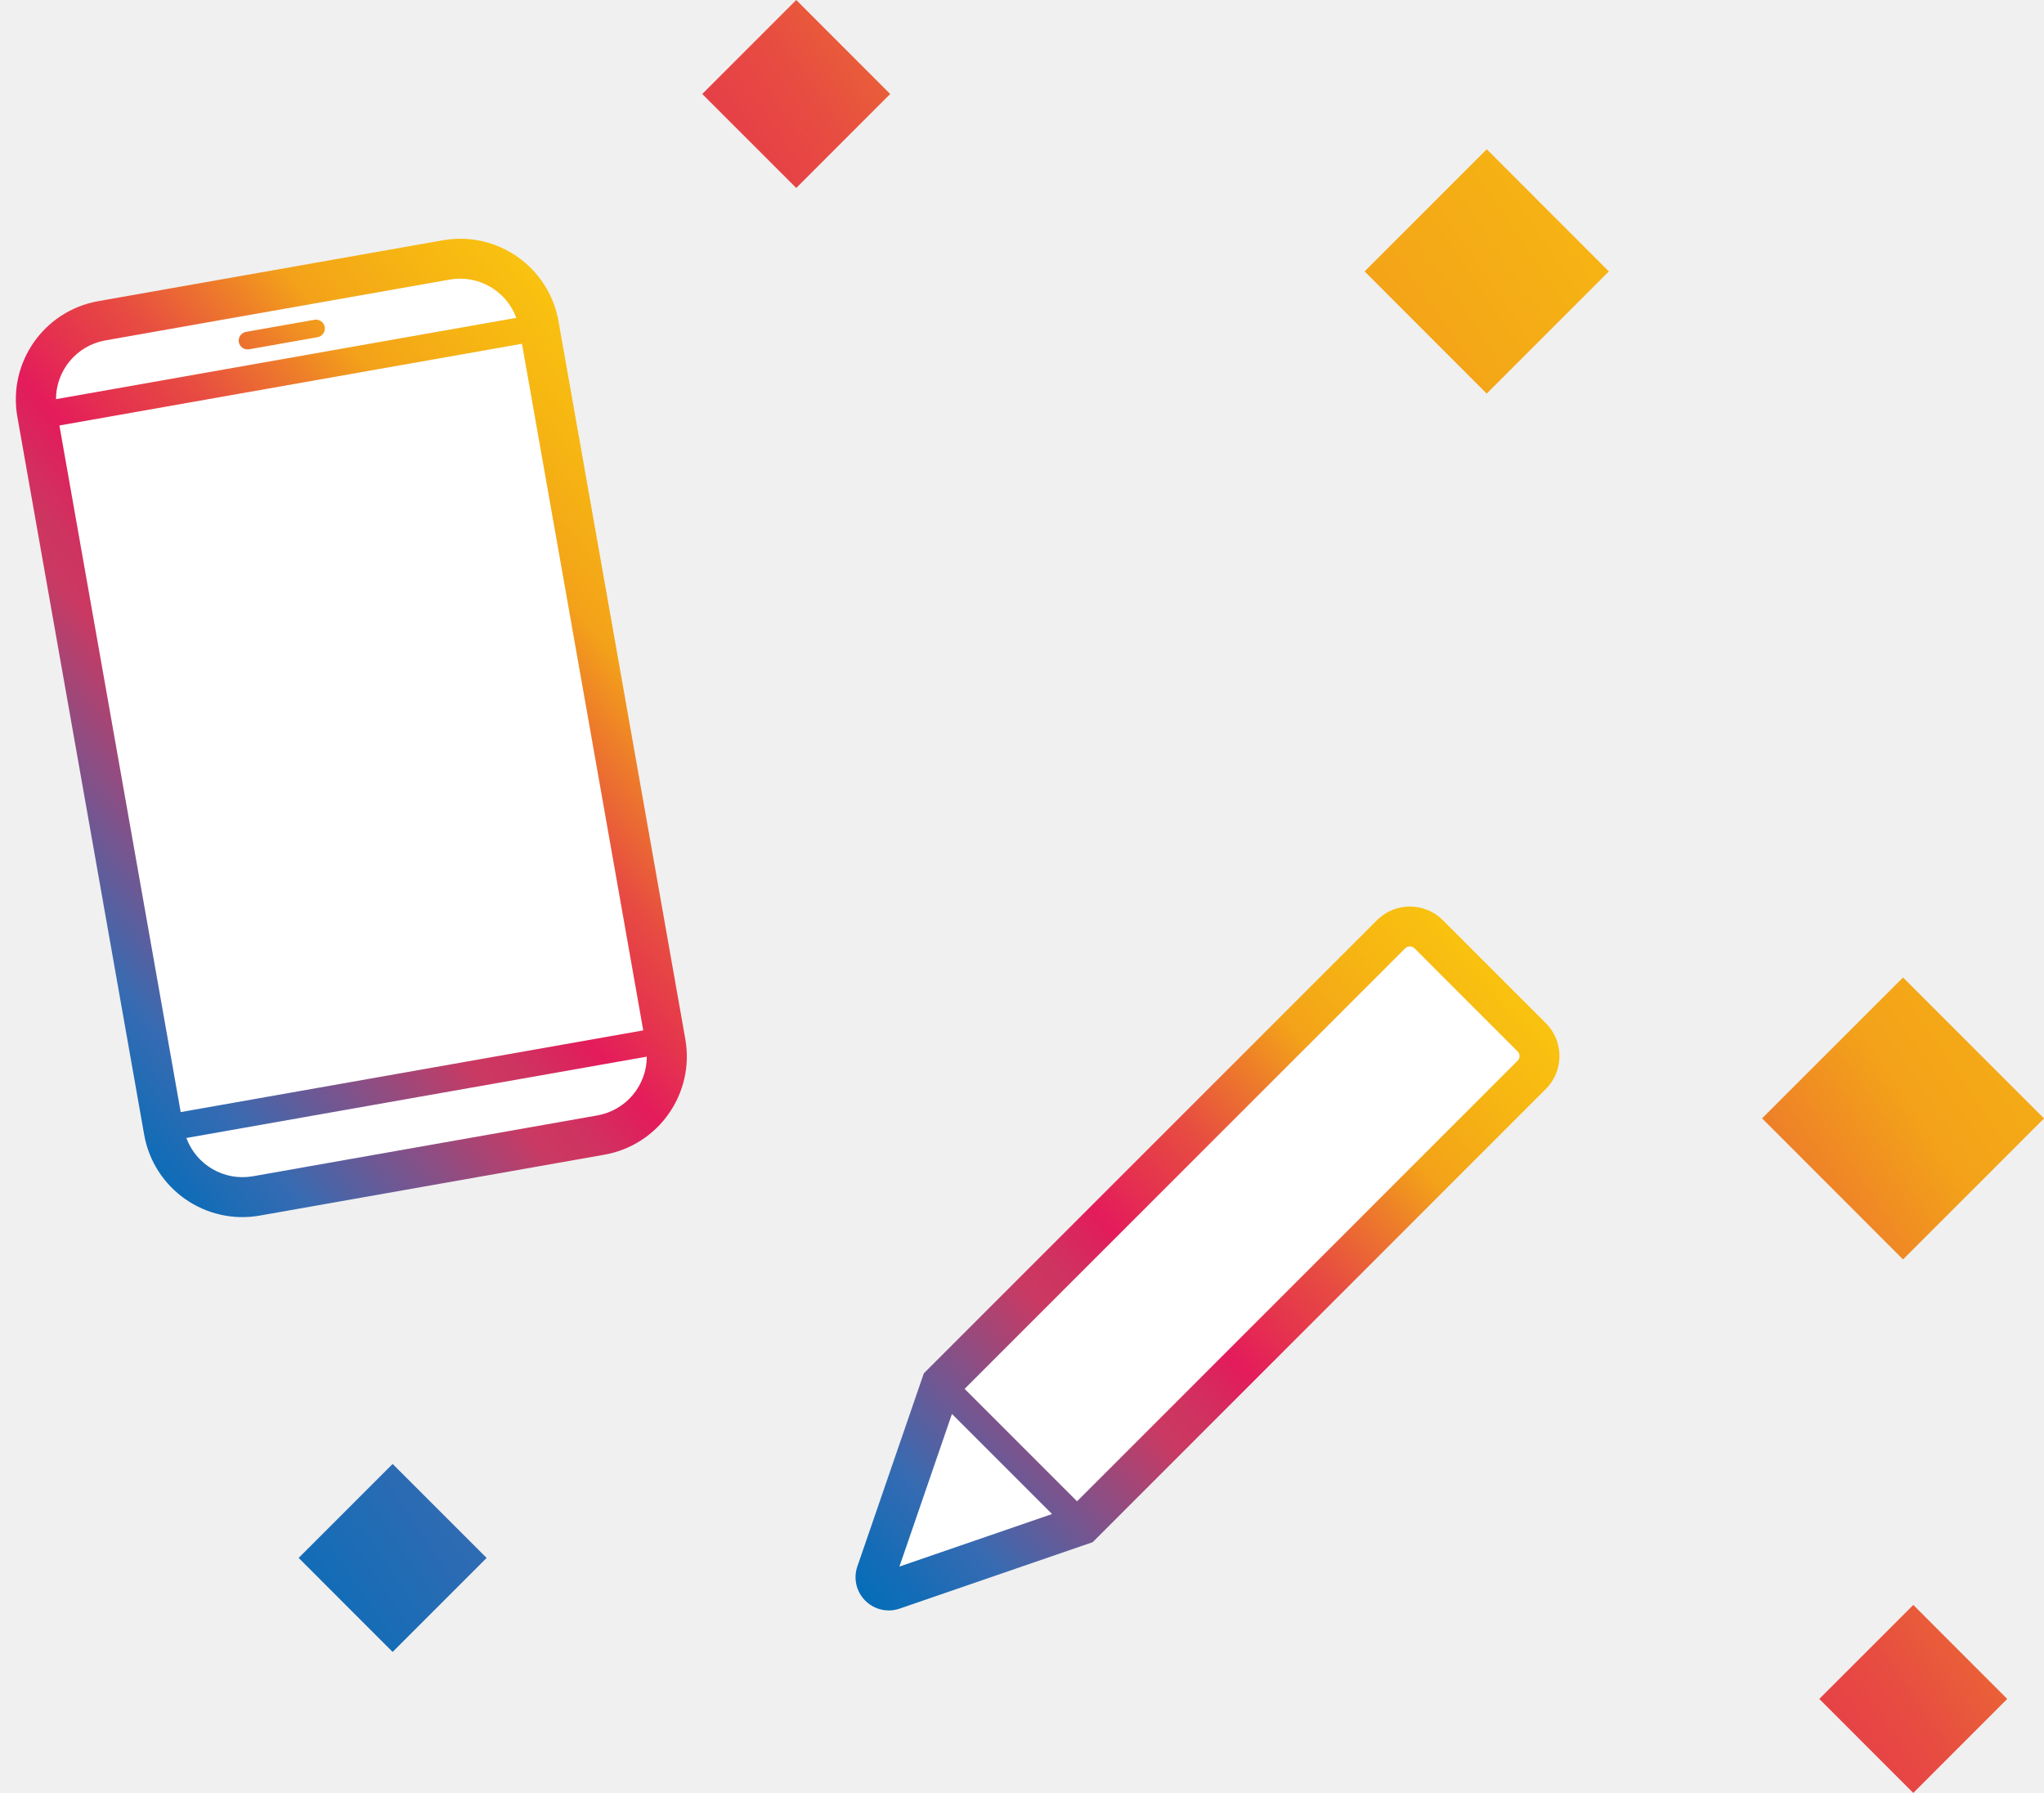
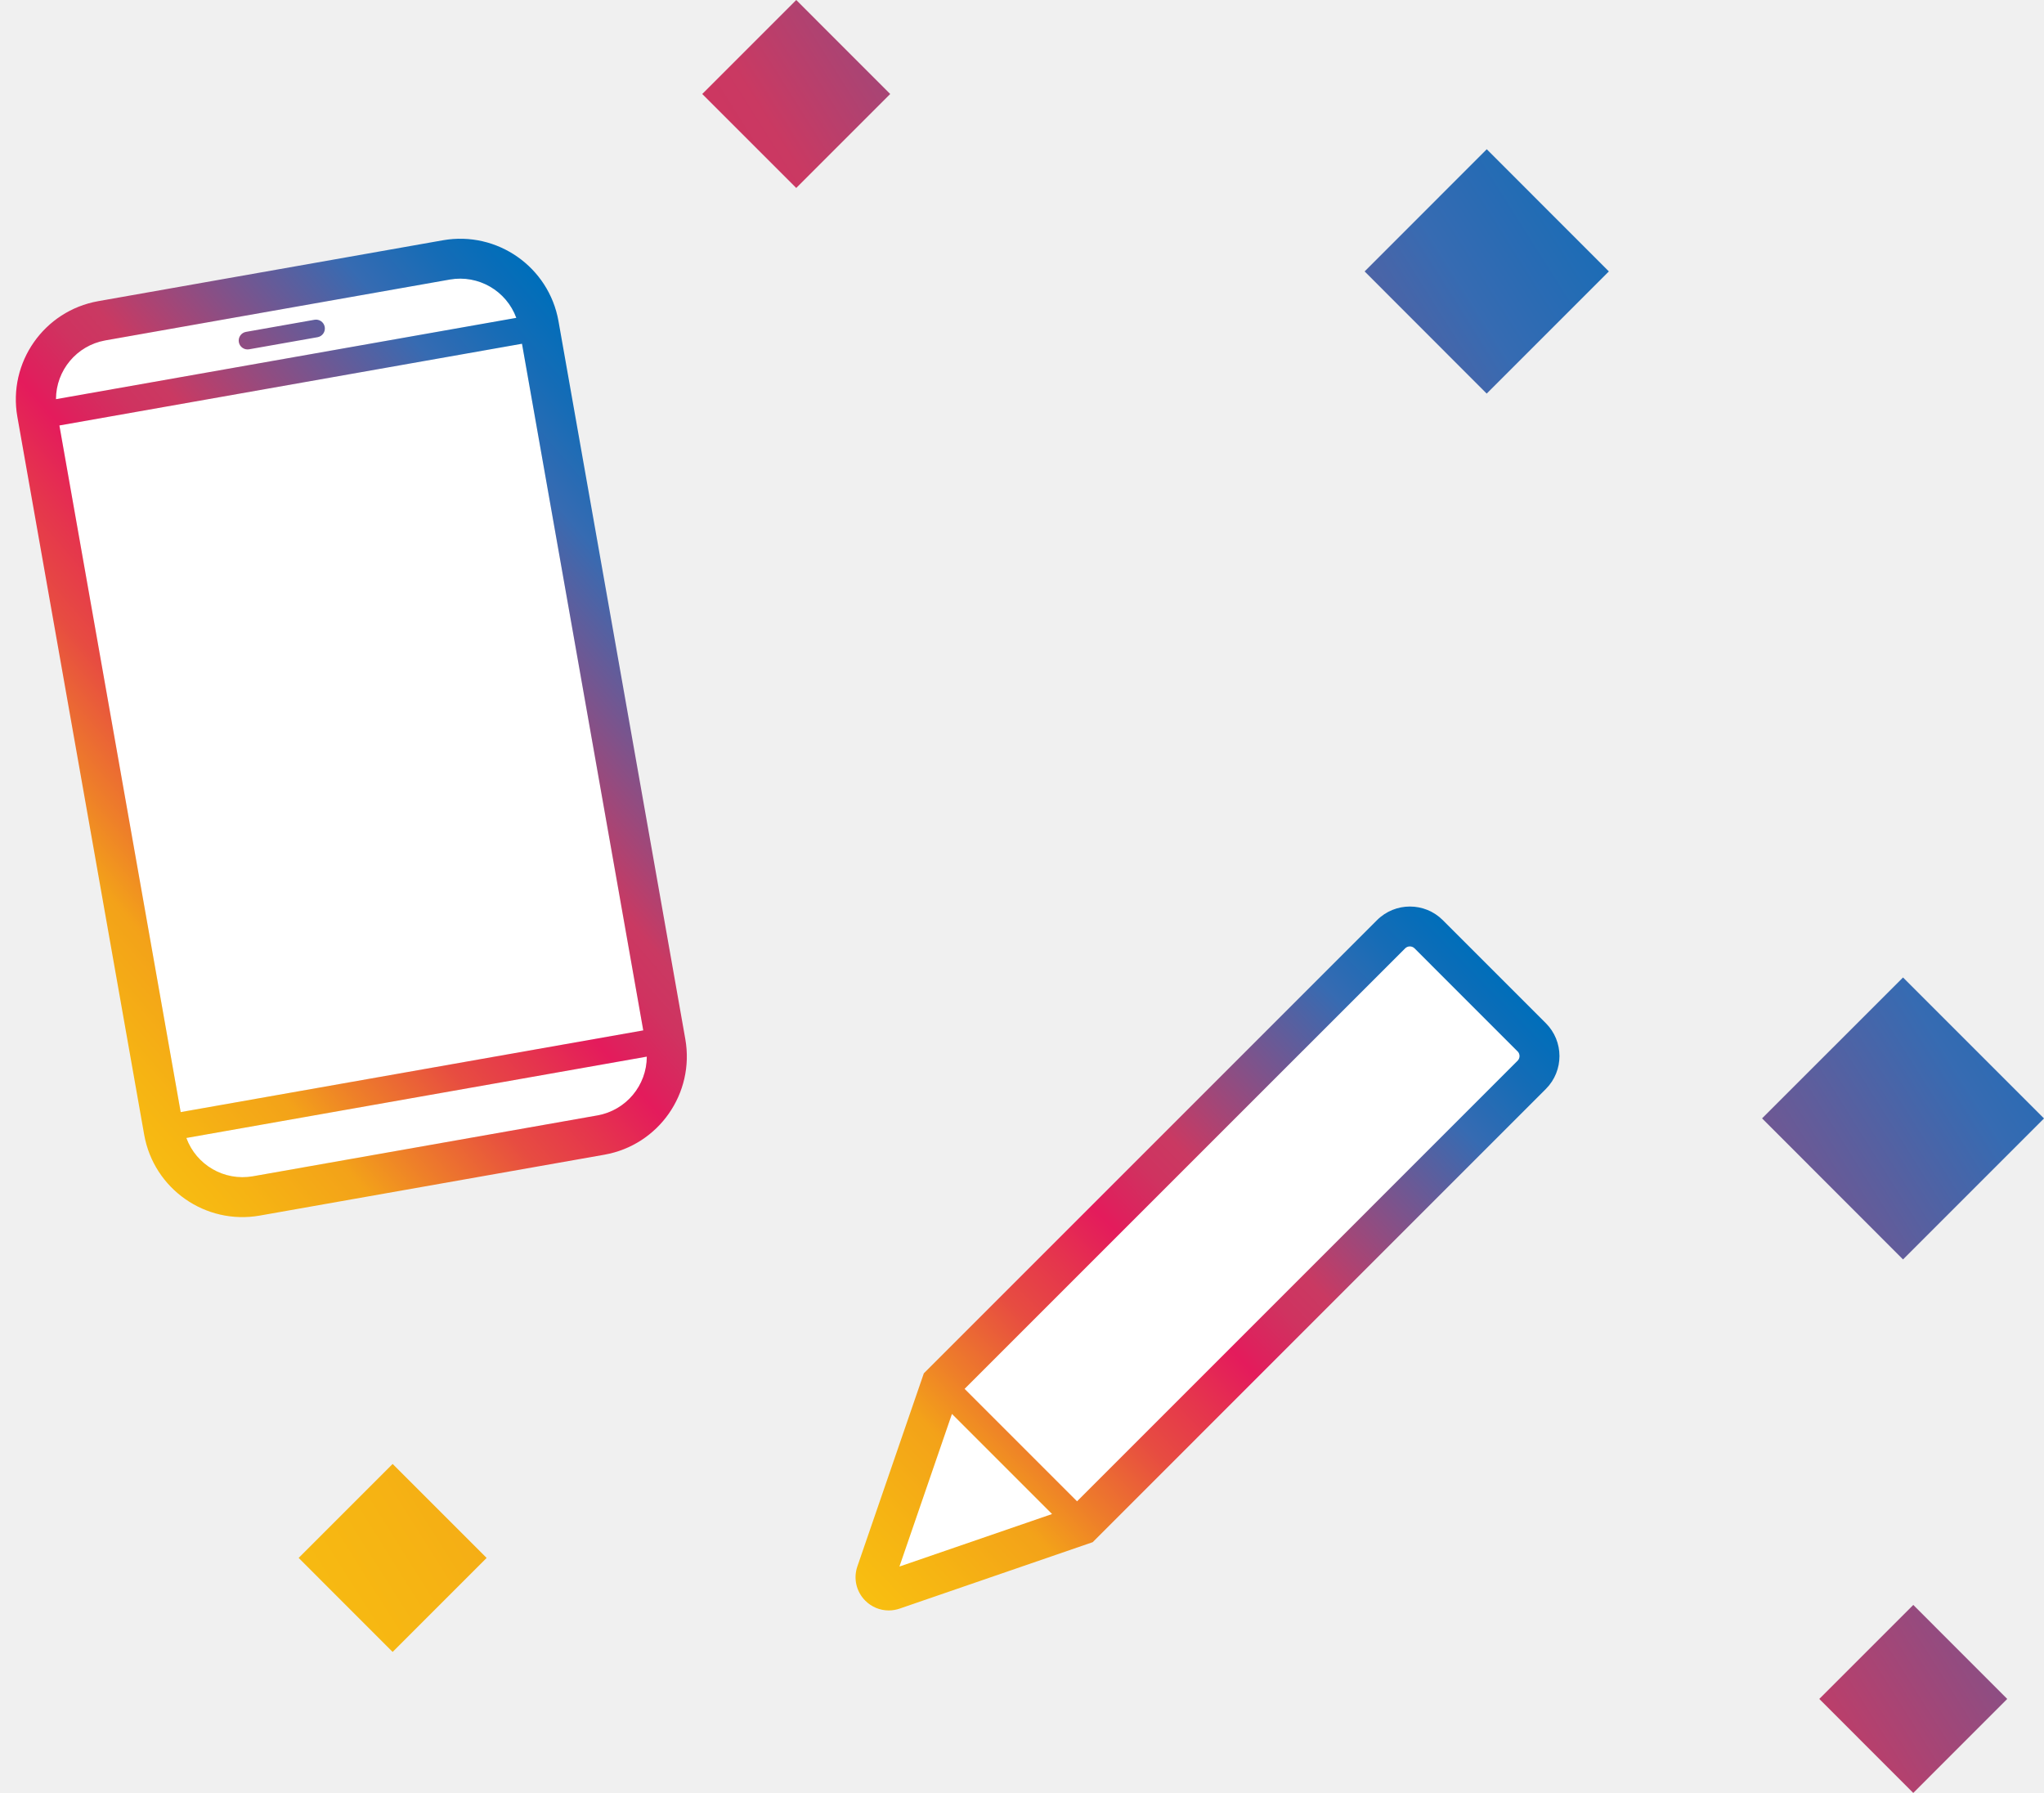
<svg xmlns="http://www.w3.org/2000/svg" xmlns:xlink="http://www.w3.org/1999/xlink" width="74.653" height="65.482">
  <defs>
-     <linearGradient id="a" x1="-.015" y1=".998" x2=".951" y2=".04" gradientUnits="objectBoundingBox">
+     <linearGradient id="a" x1=".949" y1=".033" x2="-.006" y2=".999" gradientUnits="objectBoundingBox">
      <stop offset="0" stop-color="#006eba" />
      <stop offset=".067" stop-color="#166cb6" />
      <stop offset=".145" stop-color="#366bb2" />
      <stop offset=".386" stop-color="#ca3962" />
      <stop offset=".427" stop-color="#cf3360" />
      <stop offset=".48" stop-color="#dd225d" />
      <stop offset=".5" stop-color="#e41b5c" />
      <stop offset=".569" stop-color="#e5354d" />
      <stop offset=".639" stop-color="#e74c41" />
      <stop offset=".738" stop-color="#ee7f29" />
      <stop offset=".8" stop-color="#f3a219" />
      <stop offset=".903" stop-color="#f6b413" />
      <stop offset="1" stop-color="#f9c110" />
    </linearGradient>
-     <linearGradient id="b" x1="0" y1="1" x2=".927" y2=".129" xlink:href="#a" />
-     <linearGradient id="c" x1="0" y1="1" x2="1" y2=".293" xlink:href="#a" />
+     <linearGradient id="b" x1=".918" y1=".105" x2="0" y2="1" xlink:href="#a" />
+     <linearGradient id="c" x1="1" y1=".349" x2="0" y2="1" xlink:href="#a" />
  </defs>
  <path d="M18.857 11.61L2.039 14.58a2.186 2.186 0 011.8-2.146l12.592-2.225a2.186 2.186 0 012.426 1.4zM2.169 15.537l4.43 25.078 16.895-2.984-4.43-25.078zm7.063 27.424l12.592-2.225a2.186 2.186 0 001.8-2.146L6.805 41.562a2.186 2.186 0 002.426 1.4z" fill="#fff" />
  <path d="M16.424 0H3.641A3.645 3.645 0 000 3.641v26.624a3.644 3.644 0 003.641 3.641h12.783a3.645 3.645 0 003.641-3.641V3.641A3.645 3.645 0 0016.424 0zM3.641 1.456h12.783a2.185 2.185 0 012.145 1.8H1.5a2.185 2.185 0 012.141-1.8zm12.783 30.993H3.641a2.185 2.185 0 01-2.145-1.8h17.073a2.185 2.185 0 01-2.145 1.8zm2.184-2.766H1.456V4.223h17.153zM8.438 2.366a.323.323 0 01.323-.323H11.3a.323.323 0 010 .646H8.761a.323.323 0 01-.323-.323z" transform="matrix(.985 -.174 .174 .985 0 11.633)" fill="url(#a)" />
  <path d="M901.676-932.7l-3.763-3.763a1.7 1.7 0 00-2.4 0L878.96-919.91l-2.427 7.051a1.206 1.206 0 00.29 1.253 1.206 1.206 0 00.854.356 1.222 1.222 0 00.4-.067l7.05-2.426 16.553-16.554a1.7 1.7 0 00-.004-2.403z" transform="translate(-845.219 970.068)" fill="url(#b)" />
  <path d="M34.768 51.641l3.656 3.656-5.574 1.918zm20.659-13.24l-3.763-3.764a.244.244 0 00-.344 0L35.23 50.725l4.107 4.107L55.428 38.74a.242.242 0 000-.34z" fill="#fff" />
  <path d="M87.806 62.05l3.433-3.433 3.431 3.433-3.432 3.433zM32.268 56.9l3.432-3.432 3.433 3.432-3.433 3.433zm53.448-16.054l5.148-5.146 5.149 5.149-5.149 5.149zM71.2 9.913l4.461-4.462 4.459 4.462-4.462 4.462zm-24.192-6.48L50.441 0l3.432 3.433-3.432 3.432z" transform="translate(-21.36)" fill="url(#c)" />
</svg>
